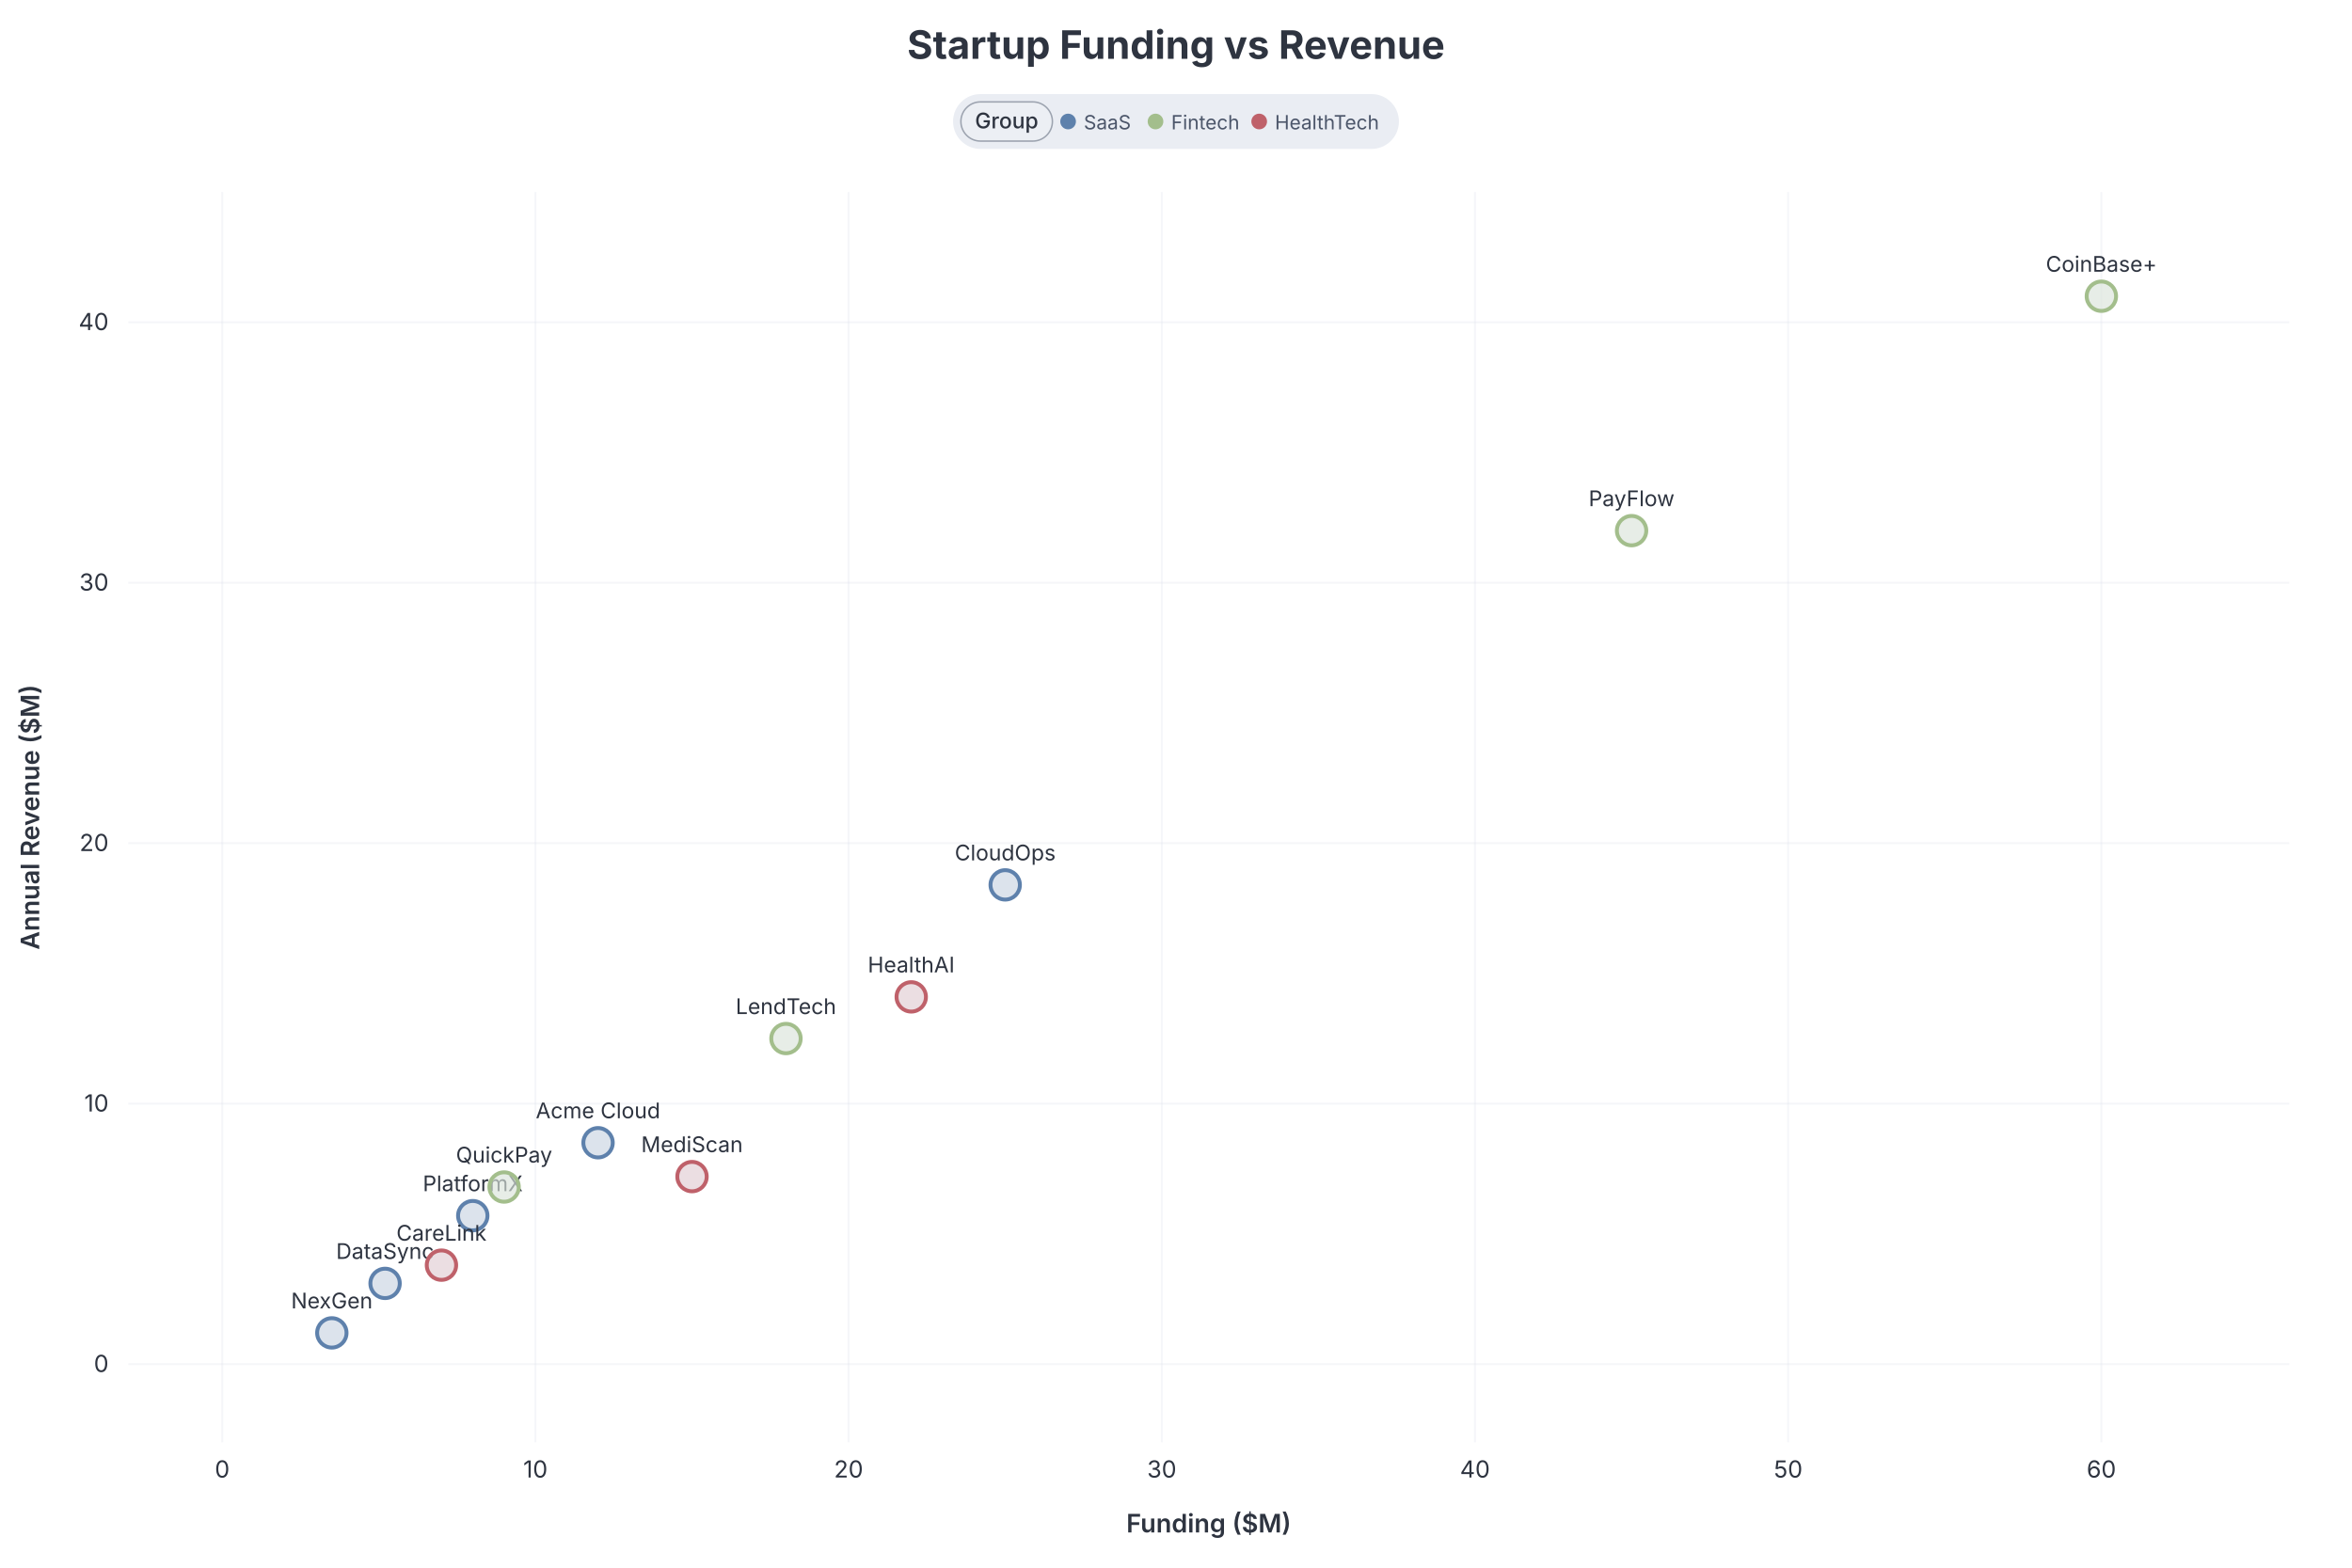
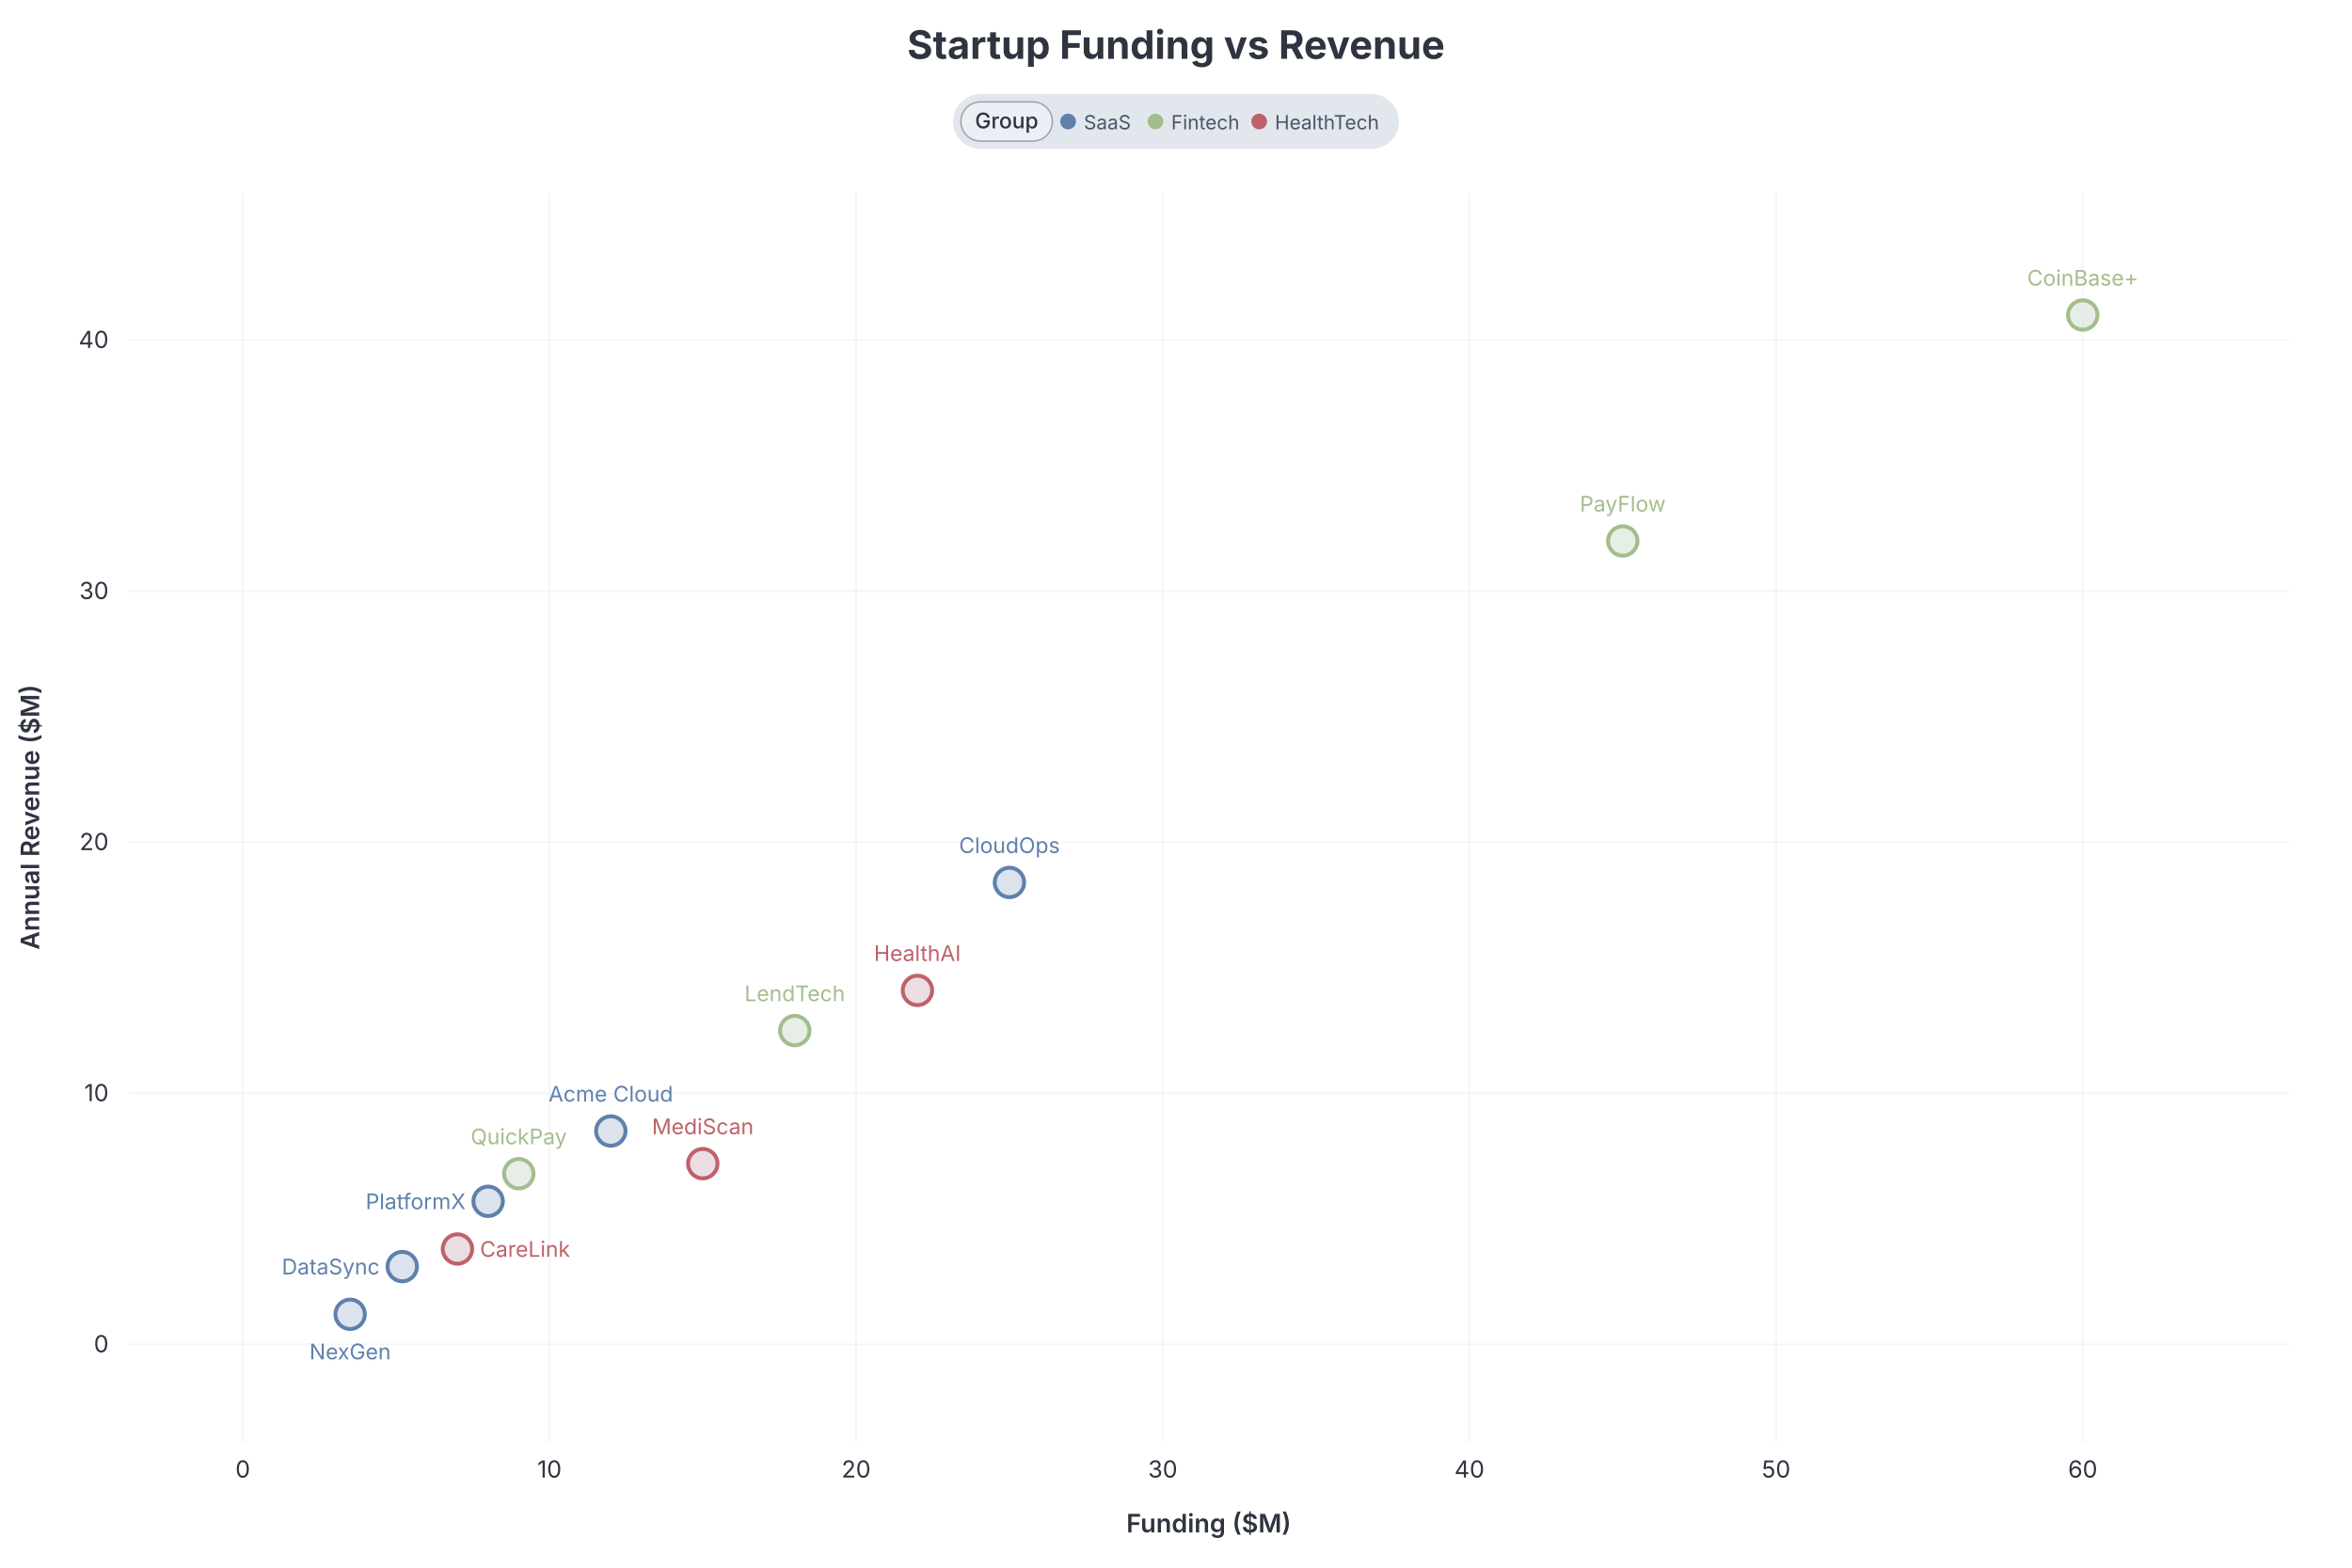
<svg xmlns="http://www.w3.org/2000/svg" width="1200" height="800" viewBox="0 0 1200 800" style="background: rgb(236, 239, 244); font-family: Inter, system-ui, Avenir, Helvetica, Arial, sans-serif;">
+   <style>.dgmo-datum:hover{filter:saturate(1.4) brightness(1.06)}.dgmo-datum{transition:filter .12s ease, opacity .12s ease}@media (hover:hover){svg:has(.dgmo-datum[data-category="SaaS"]:hover) .dgmo-datum:not([data-category="SaaS"]){opacity:0.18}svg:has(.dgmo-datum[data-category="Fintech"]:hover) .dgmo-datum:not([data-category="Fintech"]){opacity:0.18}svg:has(.dgmo-datum[data-category="HealthTech"]:hover) .dgmo-datum:not([data-category="HealthTech"]){opacity:0.18}svg:has([data-legend-entry="saas"]:hover) .dgmo-datum:not([data-category="SaaS"]){opacity:0.18}svg:has([data-legend-entry="fintech"]:hover) .dgmo-datum:not([data-category="Fintech"]){opacity:0.18}svg:has([data-legend-entry="healthtech"]:hover) .dgmo-datum:not([data-category="HealthTech"]){opacity:0.18}}</style>
  <text class="chart-title" x="600" y="30" text-anchor="middle" fill="#2e3440" font-size="20" font-weight="700" style="cursor: default;" data-line-number="1">Startup Funding vs Revenue</text>
  <g transform="translate(0,48)">
    <g class="chart-legend" data-legend-active="group">
      <g transform="translate(486.255,0)" data-legend-group="group" style="cursor:pointer">
-         <rect width="227.49" height="28" rx="14" fill="#eaedf3" />
+         <rect width="227.49" height="28" rx="14" fill="#e2e6ed" />
        <rect x="4" y="4" width="46.69" height="20" rx="10" fill="#eceff4" />
        <rect x="4" y="4" width="46.69" height="20" rx="10" fill="none" stroke="#9ca3af" stroke-width="0.75" />
        <text x="27.345" y="17.5" font-size="11" font-weight="500" fill="#2e3440" text-anchor="middle" font-family="Inter, system-ui, Avenir, Helvetica, Arial, sans-serif">Group</text>
        <g data-legend-entry="saas" data-series-name="SaaS" style="cursor:pointer">
+           <rect x="54.69" y="0" width="44.6" height="28" fill="transparent" />
          <circle cx="58.69" cy="14" r="4" fill="#5e81ac" />
          <text x="66.69" y="18" font-size="10" fill="#4c566a" font-family="Inter, system-ui, Avenir, Helvetica, Arial, sans-serif">SaaS</text>
        </g>
        <g data-legend-entry="fintech" data-series-name="Fintech" style="cursor:pointer">
+           <rect x="99.29" y="0" width="52.9" height="28" fill="transparent" />
          <circle cx="103.29" cy="14" r="4" fill="#a3be8c" />
          <text x="111.29" y="18" font-size="10" fill="#4c566a" font-family="Inter, system-ui, Avenir, Helvetica, Arial, sans-serif">Fintech</text>
        </g>
        <g data-legend-entry="healthtech" data-series-name="HealthTech" style="cursor:pointer">
+           <rect x="152.19" y="0" width="71.3" height="28" fill="transparent" />
          <circle cx="156.19" cy="14" r="4" fill="#bf616a" />
          <text x="164.19" y="18" font-size="10" fill="#4c566a" font-family="Inter, system-ui, Avenir, Helvetica, Arial, sans-serif">HealthTech</text>
        </g>
      </g>
    </g>
  </g>
  <rect class="dgmo-plot-rect" x="65.44" y="98" width="1102.56" height="638" fill="transparent" pointer-events="none" />
-   <line x1="65.44" x2="1168" y1="696.125" y2="696.125" stroke="#d8dee9" stroke-opacity="0.25" />
-   <text class="dgmo-tick" x="55.44" y="700.125" text-anchor="end" fill="#2e3440" font-size="12" font-family="Inter, system-ui, Avenir, Helvetica, Arial, sans-serif">0</text>
-   <line x1="65.44" x2="1168" y1="563.208" y2="563.208" stroke="#d8dee9" stroke-opacity="0.25" />
-   <text class="dgmo-tick" x="55.44" y="567.208" text-anchor="end" fill="#2e3440" font-size="12" font-family="Inter, system-ui, Avenir, Helvetica, Arial, sans-serif">10</text>
-   <line x1="65.44" x2="1168" y1="430.292" y2="430.292" stroke="#d8dee9" stroke-opacity="0.25" />
-   <text class="dgmo-tick" x="55.44" y="434.292" text-anchor="end" fill="#2e3440" font-size="12" font-family="Inter, system-ui, Avenir, Helvetica, Arial, sans-serif">20</text>
-   <line x1="65.44" x2="1168" y1="297.375" y2="297.375" stroke="#d8dee9" stroke-opacity="0.25" />
-   <text class="dgmo-tick" x="55.44" y="301.375" text-anchor="end" fill="#2e3440" font-size="12" font-family="Inter, system-ui, Avenir, Helvetica, Arial, sans-serif">30</text>
-   <line x1="65.44" x2="1168" y1="164.458" y2="164.458" stroke="#d8dee9" stroke-opacity="0.25" />
-   <text class="dgmo-tick" x="55.44" y="168.458" text-anchor="end" fill="#2e3440" font-size="12" font-family="Inter, system-ui, Avenir, Helvetica, Arial, sans-serif">40</text>
-   <line x1="113.377" x2="113.377" y1="98" y2="736" stroke="#d8dee9" stroke-opacity="0.25" />
-   <text class="dgmo-tick" x="113.377" y="754" text-anchor="middle" fill="#2e3440" font-size="12" font-family="Inter, system-ui, Avenir, Helvetica, Arial, sans-serif">0</text>
-   <line x1="273.169" x2="273.169" y1="98" y2="736" stroke="#d8dee9" stroke-opacity="0.25" />
-   <text class="dgmo-tick" x="273.169" y="754" text-anchor="middle" fill="#2e3440" font-size="12" font-family="Inter, system-ui, Avenir, Helvetica, Arial, sans-serif">10</text>
-   <line x1="432.96" x2="432.96" y1="98" y2="736" stroke="#d8dee9" stroke-opacity="0.25" />
-   <text class="dgmo-tick" x="432.96" y="754" text-anchor="middle" fill="#2e3440" font-size="12" font-family="Inter, system-ui, Avenir, Helvetica, Arial, sans-serif">20</text>
-   <line x1="592.751" x2="592.751" y1="98" y2="736" stroke="#d8dee9" stroke-opacity="0.25" />
-   <text class="dgmo-tick" x="592.751" y="754" text-anchor="middle" fill="#2e3440" font-size="12" font-family="Inter, system-ui, Avenir, Helvetica, Arial, sans-serif">30</text>
-   <line x1="752.543" x2="752.543" y1="98" y2="736" stroke="#d8dee9" stroke-opacity="0.25" />
-   <text class="dgmo-tick" x="752.543" y="754" text-anchor="middle" fill="#2e3440" font-size="12" font-family="Inter, system-ui, Avenir, Helvetica, Arial, sans-serif">40</text>
-   <line x1="912.334" x2="912.334" y1="98" y2="736" stroke="#d8dee9" stroke-opacity="0.25" />
-   <text class="dgmo-tick" x="912.334" y="754" text-anchor="middle" fill="#2e3440" font-size="12" font-family="Inter, system-ui, Avenir, Helvetica, Arial, sans-serif">50</text>
-   <line x1="1072.125" x2="1072.125" y1="98" y2="736" stroke="#d8dee9" stroke-opacity="0.25" />
-   <text class="dgmo-tick" x="1072.125" y="754" text-anchor="middle" fill="#2e3440" font-size="12" font-family="Inter, system-ui, Avenir, Helvetica, Arial, sans-serif">60</text>
-   <circle cx="305.127" cy="583.146" r="7.5" fill="#c9d4e2" fill-opacity="0.65" stroke="#5e81ac" stroke-width="2" class="dgmo-datum" data-line-number="6" data-emph-key="Acme Cloud" data-name="Acme Cloud · SaaS" data-value="(12, 8.5)" data-color="#5e81ac" data-axval-x="12" data-axval-y="8.5" />
-   <text x="305.127" y="570.646" text-anchor="middle" fill="#2e3440" font-size="11" font-family="Inter, system-ui, Avenir, Helvetica, Arial, sans-serif">Acme Cloud</text>
-   <circle cx="196.469" cy="654.921" r="7.5" fill="#c9d4e2" fill-opacity="0.65" stroke="#5e81ac" stroke-width="2" class="dgmo-datum" data-line-number="7" data-emph-key="DataSync" data-name="DataSync · SaaS" data-value="(5.2, 3.1)" data-color="#5e81ac" data-axval-x="5.2" data-axval-y="3.1" />
-   <text x="196.469" y="642.421" text-anchor="middle" fill="#2e3440" font-size="11" font-family="Inter, system-ui, Avenir, Helvetica, Arial, sans-serif">DataSync</text>
-   <circle cx="512.856" cy="451.558" r="7.5" fill="#c9d4e2" fill-opacity="0.65" stroke="#5e81ac" stroke-width="2" class="dgmo-datum" data-line-number="8" data-emph-key="CloudOps" data-name="CloudOps · SaaS" data-value="(25, 18.4)" data-color="#5e81ac" data-axval-x="25" data-axval-y="18.4" />
-   <text x="512.856" y="439.058" text-anchor="middle" fill="#2e3440" font-size="11" font-family="Inter, system-ui, Avenir, Helvetica, Arial, sans-serif">CloudOps</text>
-   <circle cx="241.21" cy="620.363" r="7.5" fill="#c9d4e2" fill-opacity="0.65" stroke="#5e81ac" stroke-width="2" class="dgmo-datum" data-line-number="9" data-emph-key="PlatformX" data-name="PlatformX · SaaS" data-value="(8, 5.7)" data-color="#5e81ac" data-axval-x="8" data-axval-y="5.7" />
-   <text x="241.21" y="607.863" text-anchor="middle" fill="#2e3440" font-size="11" font-family="Inter, system-ui, Avenir, Helvetica, Arial, sans-serif">PlatformX</text>
-   <circle cx="169.304" cy="680.175" r="7.5" fill="#c9d4e2" fill-opacity="0.65" stroke="#5e81ac" stroke-width="2" class="dgmo-datum" data-line-number="10" data-emph-key="NexGen" data-name="NexGen · SaaS" data-value="(3.5, 1.2)" data-color="#5e81ac" data-axval-x="3.5" data-axval-y="1.2" />
-   <text x="169.304" y="667.675" text-anchor="middle" fill="#2e3440" font-size="11" font-family="Inter, system-ui, Avenir, Helvetica, Arial, sans-serif">NexGen</text>
-   <circle cx="832.438" cy="270.792" r="7.5" fill="#dae3da" fill-opacity="0.65" stroke="#a3be8c" stroke-width="2" class="dgmo-datum" data-line-number="13" data-emph-key="PayFlow" data-name="PayFlow · Fintech" data-value="(45, 32)" data-color="#a3be8c" data-axval-x="45" data-axval-y="32" />
-   <text x="832.438" y="258.292" text-anchor="middle" fill="#2e3440" font-size="11" font-family="Inter, system-ui, Avenir, Helvetica, Arial, sans-serif">PayFlow</text>
-   <circle cx="401.002" cy="529.979" r="7.5" fill="#dae3da" fill-opacity="0.65" stroke="#a3be8c" stroke-width="2" class="dgmo-datum" data-line-number="14" data-emph-key="LendTech" data-name="LendTech · Fintech" data-value="(18, 12.5)" data-color="#a3be8c" data-axval-x="18" data-axval-y="12.5" />
-   <text x="401.002" y="517.479" text-anchor="middle" fill="#2e3440" font-size="11" font-family="Inter, system-ui, Avenir, Helvetica, Arial, sans-serif">LendTech</text>
-   <circle cx="1072.125" cy="151.167" r="7.5" fill="#dae3da" fill-opacity="0.65" stroke="#a3be8c" stroke-width="2" class="dgmo-datum" data-line-number="15" data-emph-key="CoinBase+" data-name="CoinBase+ · Fintech" data-value="(60, 41)" data-color="#a3be8c" data-axval-x="60" data-axval-y="41" />
-   <text x="1072.125" y="138.667" text-anchor="middle" fill="#2e3440" font-size="11" font-family="Inter, system-ui, Avenir, Helvetica, Arial, sans-serif">CoinBase+</text>
-   <circle cx="257.19" cy="605.742" r="7.5" fill="#dae3da" fill-opacity="0.65" stroke="#a3be8c" stroke-width="2" class="dgmo-datum" data-line-number="16" data-emph-key="QuickPay" data-name="QuickPay · Fintech" data-value="(9, 6.8)" data-color="#a3be8c" data-axval-x="9" data-axval-y="6.8" />
-   <text x="257.19" y="593.242" text-anchor="middle" fill="#2e3440" font-size="11" font-family="Inter, system-ui, Avenir, Helvetica, Arial, sans-serif">QuickPay</text>
-   <circle cx="353.064" cy="600.425" r="7.5" fill="#e1ccd2" fill-opacity="0.65" stroke="#bf616a" stroke-width="2" class="dgmo-datum" data-line-number="19" data-emph-key="MediScan" data-name="MediScan · HealthTech" data-value="(15, 7.2)" data-color="#bf616a" data-axval-x="15" data-axval-y="7.2" />
-   <text x="353.064" y="587.925" text-anchor="middle" fill="#2e3440" font-size="11" font-family="Inter, system-ui, Avenir, Helvetica, Arial, sans-serif">MediScan</text>
-   <circle cx="464.918" cy="508.713" r="7.5" fill="#e1ccd2" fill-opacity="0.65" stroke="#bf616a" stroke-width="2" class="dgmo-datum" data-line-number="20" data-emph-key="HealthAI" data-name="HealthAI · HealthTech" data-value="(22, 14.1)" data-color="#bf616a" data-axval-x="22" data-axval-y="14.1" />
-   <text x="464.918" y="496.213" text-anchor="middle" fill="#2e3440" font-size="11" font-family="Inter, system-ui, Avenir, Helvetica, Arial, sans-serif">HealthAI</text>
-   <circle cx="225.231" cy="645.617" r="7.5" fill="#e1ccd2" fill-opacity="0.65" stroke="#bf616a" stroke-width="2" class="dgmo-datum" data-line-number="21" data-emph-key="CareLink" data-name="CareLink · HealthTech" data-value="(7, 3.8)" data-color="#bf616a" data-axval-x="7" data-axval-y="3.8" />
-   <text x="225.231" y="633.117" text-anchor="middle" fill="#2e3440" font-size="11" font-family="Inter, system-ui, Avenir, Helvetica, Arial, sans-serif">CareLink</text>
+   <line x1="65.44" x2="1168" y1="686.062" y2="686.062" stroke="#d8dee9" stroke-opacity="0.25" />
+   <text class="dgmo-tick" x="55.44" y="690.062" text-anchor="end" fill="#2e3440" font-size="12" font-family="Inter, system-ui, Avenir, Helvetica, Arial, sans-serif">0</text>
+   <line x1="65.44" x2="1168" y1="557.938" y2="557.938" stroke="#d8dee9" stroke-opacity="0.25" />
+   <text class="dgmo-tick" x="55.44" y="561.938" text-anchor="end" fill="#2e3440" font-size="12" font-family="Inter, system-ui, Avenir, Helvetica, Arial, sans-serif">10</text>
+   <line x1="65.44" x2="1168" y1="429.812" y2="429.812" stroke="#d8dee9" stroke-opacity="0.25" />
+   <text class="dgmo-tick" x="55.44" y="433.812" text-anchor="end" fill="#2e3440" font-size="12" font-family="Inter, system-ui, Avenir, Helvetica, Arial, sans-serif">20</text>
+   <line x1="65.44" x2="1168" y1="301.688" y2="301.688" stroke="#d8dee9" stroke-opacity="0.25" />
+   <text class="dgmo-tick" x="55.44" y="305.688" text-anchor="end" fill="#2e3440" font-size="12" font-family="Inter, system-ui, Avenir, Helvetica, Arial, sans-serif">30</text>
+   <line x1="65.44" x2="1168" y1="173.562" y2="173.562" stroke="#d8dee9" stroke-opacity="0.25" />
+   <text class="dgmo-tick" x="55.44" y="177.562" text-anchor="end" fill="#2e3440" font-size="12" font-family="Inter, system-ui, Avenir, Helvetica, Arial, sans-serif">40</text>
+   <line x1="123.877" x2="123.877" y1="98" y2="736" stroke="#d8dee9" stroke-opacity="0.25" />
+   <text class="dgmo-tick" x="123.877" y="754" text-anchor="middle" fill="#2e3440" font-size="12" font-family="Inter, system-ui, Avenir, Helvetica, Arial, sans-serif">0</text>
+   <line x1="280.335" x2="280.335" y1="98" y2="736" stroke="#d8dee9" stroke-opacity="0.25" />
+   <text class="dgmo-tick" x="280.335" y="754" text-anchor="middle" fill="#2e3440" font-size="12" font-family="Inter, system-ui, Avenir, Helvetica, Arial, sans-serif">10</text>
+   <line x1="436.793" x2="436.793" y1="98" y2="736" stroke="#d8dee9" stroke-opacity="0.25" />
+   <text class="dgmo-tick" x="436.793" y="754" text-anchor="middle" fill="#2e3440" font-size="12" font-family="Inter, system-ui, Avenir, Helvetica, Arial, sans-serif">20</text>
+   <line x1="593.251" x2="593.251" y1="98" y2="736" stroke="#d8dee9" stroke-opacity="0.25" />
+   <text class="dgmo-tick" x="593.251" y="754" text-anchor="middle" fill="#2e3440" font-size="12" font-family="Inter, system-ui, Avenir, Helvetica, Arial, sans-serif">30</text>
+   <line x1="749.709" x2="749.709" y1="98" y2="736" stroke="#d8dee9" stroke-opacity="0.25" />
+   <text class="dgmo-tick" x="749.709" y="754" text-anchor="middle" fill="#2e3440" font-size="12" font-family="Inter, system-ui, Avenir, Helvetica, Arial, sans-serif">40</text>
+   <line x1="906.167" x2="906.167" y1="98" y2="736" stroke="#d8dee9" stroke-opacity="0.25" />
+   <text class="dgmo-tick" x="906.167" y="754" text-anchor="middle" fill="#2e3440" font-size="12" font-family="Inter, system-ui, Avenir, Helvetica, Arial, sans-serif">50</text>
+   <line x1="1062.625" x2="1062.625" y1="98" y2="736" stroke="#d8dee9" stroke-opacity="0.25" />
+   <text class="dgmo-tick" x="1062.625" y="754" text-anchor="middle" fill="#2e3440" font-size="12" font-family="Inter, system-ui, Avenir, Helvetica, Arial, sans-serif">60</text>
+   <circle cx="311.627" cy="577.156" r="7.5" fill="#c9d4e2" fill-opacity="0.65" stroke="#5e81ac" stroke-width="2" class="dgmo-datum" data-line-number="6" data-emph-key="Acme Cloud" data-name="Acme Cloud · SaaS" data-value="(12, 8.5)" data-color="#5e81ac" data-axval-x="12" data-axval-y="8.5" data-category="SaaS" data-series-name="SaaS" />
+   <text class="dgmo-ptlabel" data-line-number="6" x="311.627" y="558.156" text-anchor="middle" dominant-baseline="central" fill="#5e81ac" font-size="11" font-family="Inter, system-ui, Avenir, Helvetica, Arial, sans-serif">Acme Cloud</text>
+   <circle cx="205.236" cy="646.344" r="7.5" fill="#c9d4e2" fill-opacity="0.65" stroke="#5e81ac" stroke-width="2" class="dgmo-datum" data-line-number="7" data-emph-key="DataSync" data-name="DataSync · SaaS" data-value="(5.2, 3.1)" data-color="#5e81ac" data-axval-x="5.2" data-axval-y="3.1" data-category="SaaS" data-series-name="SaaS" />
+   <text class="dgmo-ptlabel" data-line-number="7" x="193.736" y="646.344" text-anchor="end" dominant-baseline="central" fill="#5e81ac" font-size="11" font-family="Inter, system-ui, Avenir, Helvetica, Arial, sans-serif">DataSync</text>
+   <circle cx="515.022" cy="450.312" r="7.5" fill="#c9d4e2" fill-opacity="0.65" stroke="#5e81ac" stroke-width="2" class="dgmo-datum" data-line-number="8" data-emph-key="CloudOps" data-name="CloudOps · SaaS" data-value="(25, 18.4)" data-color="#5e81ac" data-axval-x="25" data-axval-y="18.4" data-category="SaaS" data-series-name="SaaS" />
+   <text class="dgmo-ptlabel" data-line-number="8" x="515.022" y="431.312" text-anchor="middle" dominant-baseline="central" fill="#5e81ac" font-size="11" font-family="Inter, system-ui, Avenir, Helvetica, Arial, sans-serif">CloudOps</text>
+   <circle cx="249.044" cy="613.031" r="7.5" fill="#c9d4e2" fill-opacity="0.65" stroke="#5e81ac" stroke-width="2" class="dgmo-datum" data-line-number="9" data-emph-key="PlatformX" data-name="PlatformX · SaaS" data-value="(8, 5.7)" data-color="#5e81ac" data-axval-x="8" data-axval-y="5.7" data-category="SaaS" data-series-name="SaaS" />
+   <text class="dgmo-ptlabel" data-line-number="9" x="237.544" y="613.031" text-anchor="end" dominant-baseline="central" fill="#5e81ac" font-size="11" font-family="Inter, system-ui, Avenir, Helvetica, Arial, sans-serif">PlatformX</text>
+   <circle cx="178.638" cy="670.687" r="7.5" fill="#c9d4e2" fill-opacity="0.65" stroke="#5e81ac" stroke-width="2" class="dgmo-datum" data-line-number="10" data-emph-key="NexGen" data-name="NexGen · SaaS" data-value="(3.5, 1.2)" data-color="#5e81ac" data-axval-x="3.5" data-axval-y="1.2" data-category="SaaS" data-series-name="SaaS" />
+   <text class="dgmo-ptlabel" data-line-number="10" x="178.638" y="689.687" text-anchor="middle" dominant-baseline="central" fill="#5e81ac" font-size="11" font-family="Inter, system-ui, Avenir, Helvetica, Arial, sans-serif">NexGen</text>
+   <circle cx="827.938" cy="276.062" r="7.5" fill="#dae3da" fill-opacity="0.65" stroke="#a3be8c" stroke-width="2" class="dgmo-datum" data-line-number="13" data-emph-key="PayFlow" data-name="PayFlow · Fintech" data-value="(45, 32)" data-color="#a3be8c" data-axval-x="45" data-axval-y="32" data-category="Fintech" data-series-name="Fintech" />
+   <text class="dgmo-ptlabel" data-line-number="13" x="827.938" y="257.062" text-anchor="middle" dominant-baseline="central" fill="#a3be8c" font-size="11" font-family="Inter, system-ui, Avenir, Helvetica, Arial, sans-serif">PayFlow</text>
+   <circle cx="405.502" cy="525.906" r="7.5" fill="#dae3da" fill-opacity="0.65" stroke="#a3be8c" stroke-width="2" class="dgmo-datum" data-line-number="14" data-emph-key="LendTech" data-name="LendTech · Fintech" data-value="(18, 12.5)" data-color="#a3be8c" data-axval-x="18" data-axval-y="12.5" data-category="Fintech" data-series-name="Fintech" />
+   <text class="dgmo-ptlabel" data-line-number="14" x="405.502" y="506.906" text-anchor="middle" dominant-baseline="central" fill="#a3be8c" font-size="11" font-family="Inter, system-ui, Avenir, Helvetica, Arial, sans-serif">LendTech</text>
+   <circle cx="1062.625" cy="160.75" r="7.5" fill="#dae3da" fill-opacity="0.65" stroke="#a3be8c" stroke-width="2" class="dgmo-datum" data-line-number="15" data-emph-key="CoinBase+" data-name="CoinBase+ · Fintech" data-value="(60, 41)" data-color="#a3be8c" data-axval-x="60" data-axval-y="41" data-category="Fintech" data-series-name="Fintech" />
+   <text class="dgmo-ptlabel" data-line-number="15" x="1062.625" y="141.75" text-anchor="middle" dominant-baseline="central" fill="#a3be8c" font-size="11" font-family="Inter, system-ui, Avenir, Helvetica, Arial, sans-serif">CoinBase+</text>
+   <circle cx="264.69" cy="598.938" r="7.5" fill="#dae3da" fill-opacity="0.65" stroke="#a3be8c" stroke-width="2" class="dgmo-datum" data-line-number="16" data-emph-key="QuickPay" data-name="QuickPay · Fintech" data-value="(9, 6.8)" data-color="#a3be8c" data-axval-x="9" data-axval-y="6.8" data-category="Fintech" data-series-name="Fintech" />
+   <text class="dgmo-ptlabel" data-line-number="16" x="264.69" y="579.938" text-anchor="middle" dominant-baseline="central" fill="#a3be8c" font-size="11" font-family="Inter, system-ui, Avenir, Helvetica, Arial, sans-serif">QuickPay</text>
+   <circle cx="358.564" cy="593.812" r="7.5" fill="#e1ccd2" fill-opacity="0.65" stroke="#bf616a" stroke-width="2" class="dgmo-datum" data-line-number="19" data-emph-key="MediScan" data-name="MediScan · HealthTech" data-value="(15, 7.2)" data-color="#bf616a" data-axval-x="15" data-axval-y="7.2" data-category="HealthTech" data-series-name="HealthTech" />
+   <text class="dgmo-ptlabel" data-line-number="19" x="358.564" y="574.812" text-anchor="middle" dominant-baseline="central" fill="#bf616a" font-size="11" font-family="Inter, system-ui, Avenir, Helvetica, Arial, sans-serif">MediScan</text>
+   <circle cx="468.085" cy="505.406" r="7.5" fill="#e1ccd2" fill-opacity="0.65" stroke="#bf616a" stroke-width="2" class="dgmo-datum" data-line-number="20" data-emph-key="HealthAI" data-name="HealthAI · HealthTech" data-value="(22, 14.1)" data-color="#bf616a" data-axval-x="22" data-axval-y="14.1" data-category="HealthTech" data-series-name="HealthTech" />
+   <text class="dgmo-ptlabel" data-line-number="20" x="468.085" y="486.406" text-anchor="middle" dominant-baseline="central" fill="#bf616a" font-size="11" font-family="Inter, system-ui, Avenir, Helvetica, Arial, sans-serif">HealthAI</text>
+   <circle cx="233.398" cy="637.375" r="7.5" fill="#e1ccd2" fill-opacity="0.65" stroke="#bf616a" stroke-width="2" class="dgmo-datum" data-line-number="21" data-emph-key="CareLink" data-name="CareLink · HealthTech" data-value="(7, 3.8)" data-color="#bf616a" data-axval-x="7" data-axval-y="3.8" data-category="HealthTech" data-series-name="HealthTech" />
+   <text class="dgmo-ptlabel" data-line-number="21" x="244.898" y="637.375" text-anchor="start" dominant-baseline="central" fill="#bf616a" font-size="11" font-family="Inter, system-ui, Avenir, Helvetica, Arial, sans-serif">CareLink</text>
  <text x="616.72" y="782" text-anchor="middle" fill="#2e3440" font-size="13" font-family="Inter, system-ui, Avenir, Helvetica, Arial, sans-serif" font-weight="600">Funding ($M)</text>
  <text transform="translate(20,417) rotate(-90)" text-anchor="middle" fill="#2e3440" font-size="13" font-family="Inter, system-ui, Avenir, Helvetica, Arial, sans-serif" font-weight="600">Annual Revenue ($M)</text>
</svg>
